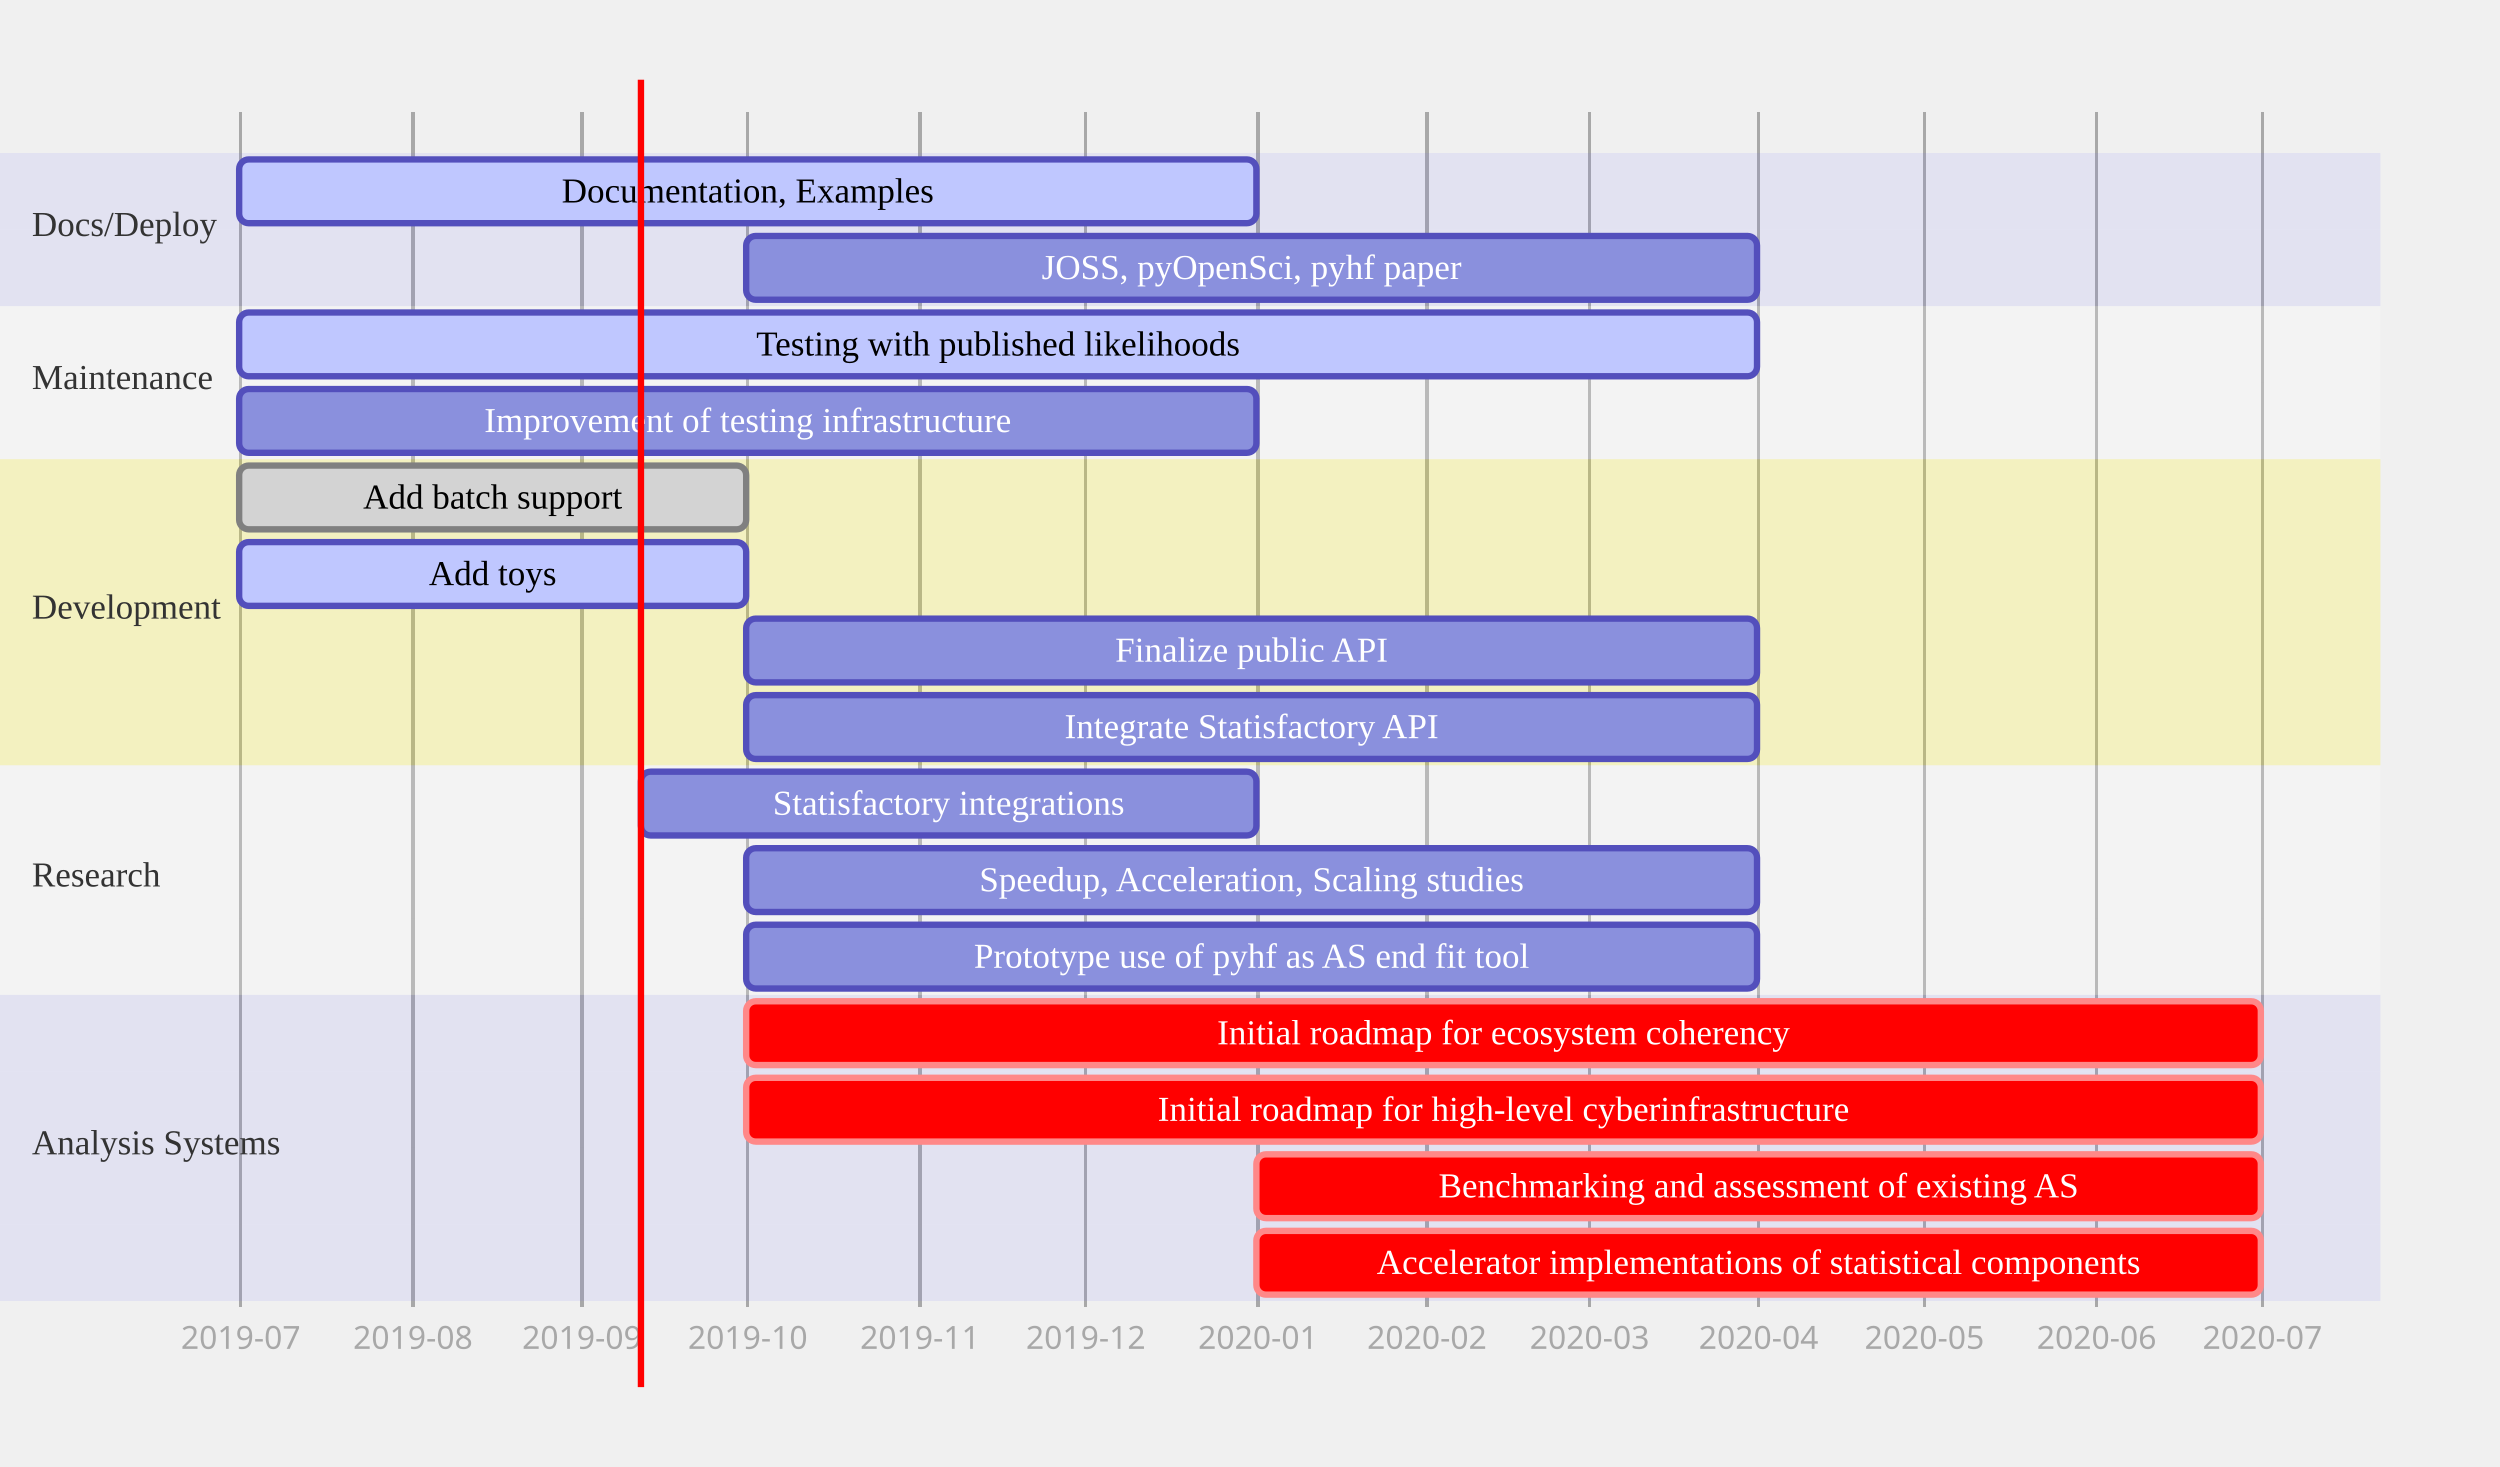
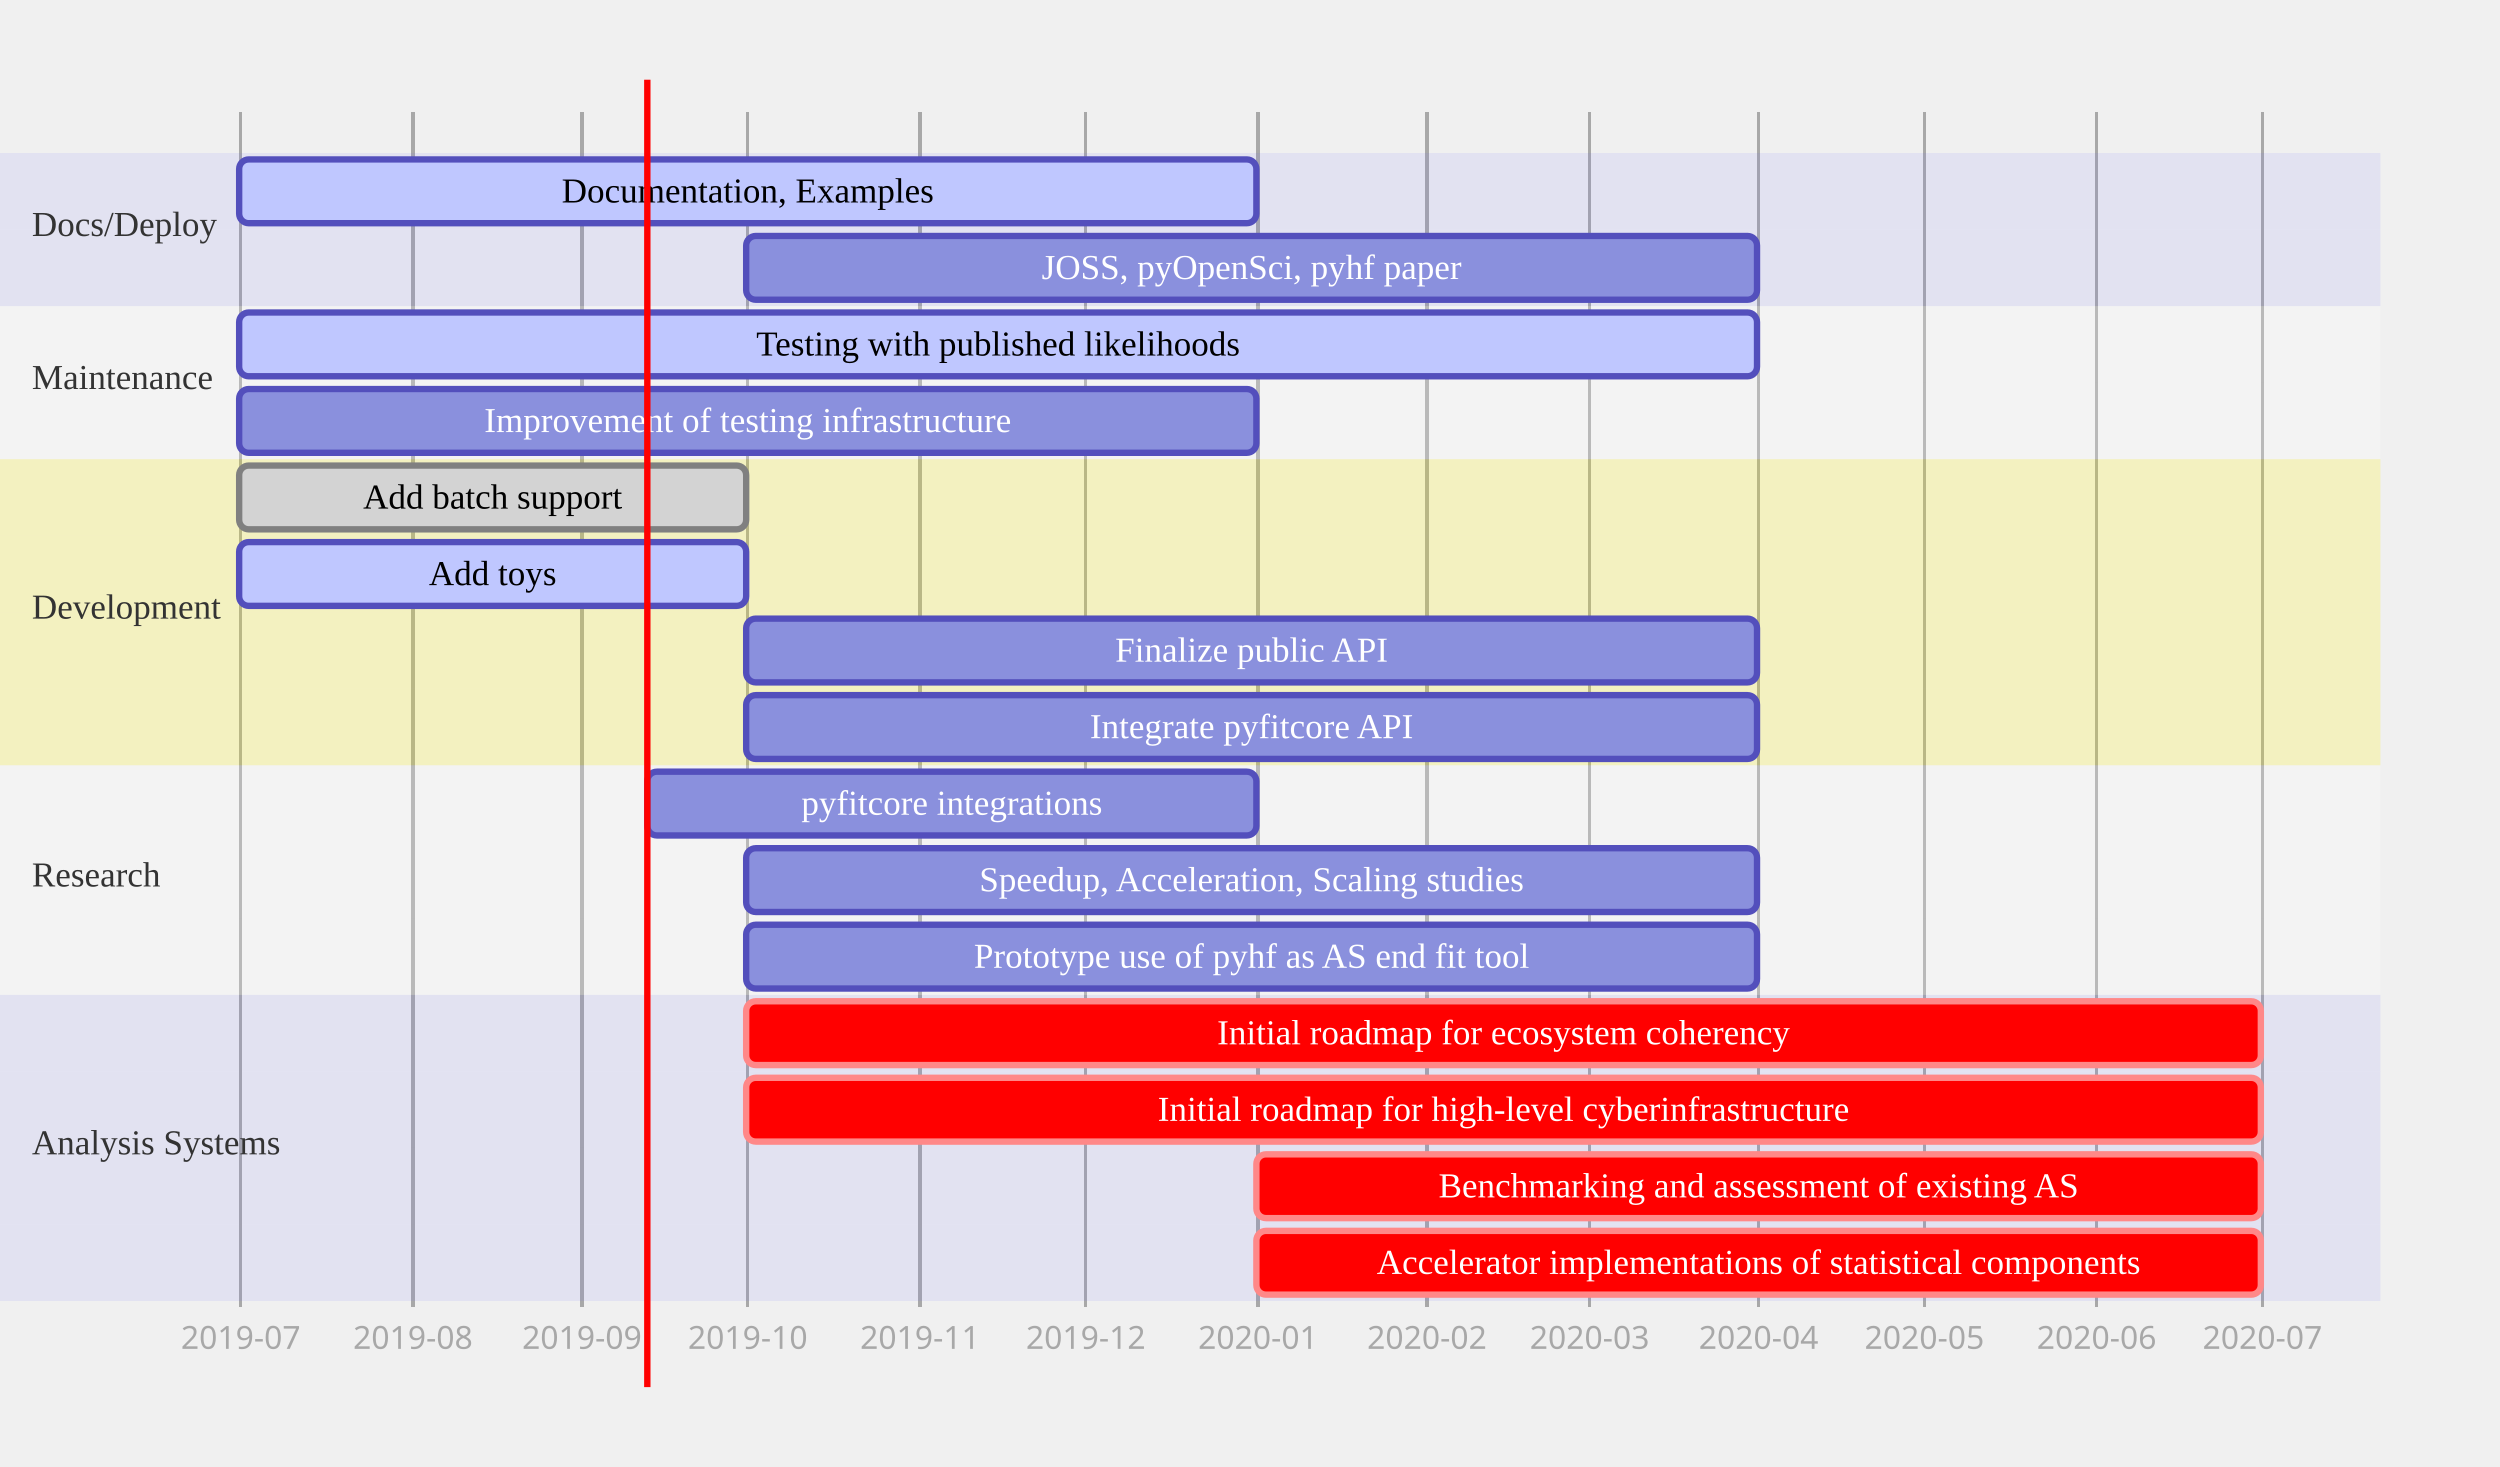
- <svg xmlns="http://www.w3.org/2000/svg" id="mermaid-1568220365368" width="100%" height="100%" viewBox="0 0 784 460">
-   <style>#mermaid-1568220365368 .label{font-family:trebuchet ms,verdana,arial;color:#333}#mermaid-1568220365368 .node circle,#mermaid-1568220365368 .node ellipse,#mermaid-1568220365368 .node polygon,#mermaid-1568220365368 .node rect{fill:#ececff;stroke:#9370db;stroke-width:1px}#mermaid-1568220365368 .node.clickable{cursor:pointer}#mermaid-1568220365368 .arrowheadPath{fill:#333}#mermaid-1568220365368 .edgePath .path{stroke:#333;stroke-width:1.5px}#mermaid-1568220365368 .edgeLabel{background-color:#e8e8e8}#mermaid-1568220365368 .cluster rect{fill:#ffffde!important;stroke:#aa3!important;stroke-width:1px!important}#mermaid-1568220365368 .cluster text{fill:#333}#mermaid-1568220365368 div.mermaidTooltip{position:absolute;text-align:center;max-width:200px;padding:2px;font-family:trebuchet ms,verdana,arial;font-size:12px;background:#ffffde;border:1px solid #aa3;border-radius:2px;pointer-events:none;z-index:100}#mermaid-1568220365368 .actor{stroke:#ccf;fill:#ececff}#mermaid-1568220365368 text.actor{fill:#000;stroke:none}#mermaid-1568220365368 .actor-line{stroke:grey}#mermaid-1568220365368 .messageLine0{marker-end:"url(#arrowhead)"}#mermaid-1568220365368 .messageLine0,#mermaid-1568220365368 .messageLine1{stroke-width:1.5;stroke-dasharray:"2 2";stroke:#333}#mermaid-1568220365368 #arrowhead{fill:#333}#mermaid-1568220365368 #crosshead path{fill:#333!important;stroke:#333!important}#mermaid-1568220365368 .messageText{fill:#333;stroke:none}#mermaid-1568220365368 .labelBox{stroke:#ccf;fill:#ececff}#mermaid-1568220365368 .labelText,#mermaid-1568220365368 .loopText{fill:#000;stroke:none}#mermaid-1568220365368 .loopLine{stroke-width:2;stroke-dasharray:"2 2";marker-end:"url(#arrowhead)";stroke:#ccf}#mermaid-1568220365368 .note{stroke:#aa3;fill:#fff5ad}#mermaid-1568220365368 .noteText{fill:#000;stroke:none;font-family:trebuchet ms,verdana,arial;font-size:14px}#mermaid-1568220365368 .section{stroke:none;opacity:.2}#mermaid-1568220365368 .section0{fill:rgba(102,102,255,.49)}#mermaid-1568220365368 .section2{fill:#fff400}#mermaid-1568220365368 .section1,#mermaid-1568220365368 .section3{fill:#fff;opacity:.2}#mermaid-1568220365368 .sectionTitle0,#mermaid-1568220365368 .sectionTitle1,#mermaid-1568220365368 .sectionTitle2,#mermaid-1568220365368 .sectionTitle3{fill:#333}#mermaid-1568220365368 .sectionTitle{text-anchor:start;font-size:11px;text-height:14px}#mermaid-1568220365368 .grid .tick{stroke:#d3d3d3;opacity:.3;shape-rendering:crispEdges}#mermaid-1568220365368 .grid path{stroke-width:0}#mermaid-1568220365368 .today{fill:none;stroke:red;stroke-width:2px}#mermaid-1568220365368 .task{stroke-width:2}#mermaid-1568220365368 .taskText{text-anchor:middle;font-size:11px}#mermaid-1568220365368 .taskTextOutsideRight{fill:#000;text-anchor:start;font-size:11px}#mermaid-1568220365368 .taskTextOutsideLeft{fill:#000;text-anchor:end;font-size:11px}#mermaid-1568220365368 .taskText0,#mermaid-1568220365368 .taskText1,#mermaid-1568220365368 .taskText2,#mermaid-1568220365368 .taskText3{fill:#fff}#mermaid-1568220365368 .task0,#mermaid-1568220365368 .task1,#mermaid-1568220365368 .task2,#mermaid-1568220365368 .task3{fill:#8a90dd;stroke:#534fbc}#mermaid-1568220365368 .taskTextOutside0,#mermaid-1568220365368 .taskTextOutside1,#mermaid-1568220365368 .taskTextOutside2,#mermaid-1568220365368 .taskTextOutside3{fill:#000}#mermaid-1568220365368 .active0,#mermaid-1568220365368 .active1,#mermaid-1568220365368 .active2,#mermaid-1568220365368 .active3{fill:#bfc7ff;stroke:#534fbc}#mermaid-1568220365368 .activeText0,#mermaid-1568220365368 .activeText1,#mermaid-1568220365368 .activeText2,#mermaid-1568220365368 .activeText3{fill:#000!important}#mermaid-1568220365368 .done0,#mermaid-1568220365368 .done1,#mermaid-1568220365368 .done2,#mermaid-1568220365368 .done3{stroke:grey;fill:#d3d3d3;stroke-width:2}#mermaid-1568220365368 .doneText0,#mermaid-1568220365368 .doneText1,#mermaid-1568220365368 .doneText2,#mermaid-1568220365368 .doneText3{fill:#000!important}#mermaid-1568220365368 .crit0,#mermaid-1568220365368 .crit1,#mermaid-1568220365368 .crit2,#mermaid-1568220365368 .crit3{stroke:#f88;fill:red;stroke-width:2}#mermaid-1568220365368 .activeCrit0,#mermaid-1568220365368 .activeCrit1,#mermaid-1568220365368 .activeCrit2,#mermaid-1568220365368 .activeCrit3{stroke:#f88;fill:#bfc7ff;stroke-width:2}#mermaid-1568220365368 .doneCrit0,#mermaid-1568220365368 .doneCrit1,#mermaid-1568220365368 .doneCrit2,#mermaid-1568220365368 .doneCrit3{stroke:#f88;fill:#d3d3d3;stroke-width:2;cursor:pointer;shape-rendering:crispEdges}#mermaid-1568220365368 .activeCritText0,#mermaid-1568220365368 .activeCritText1,#mermaid-1568220365368 .activeCritText2,#mermaid-1568220365368 .activeCritText3,#mermaid-1568220365368 .doneCritText0,#mermaid-1568220365368 .doneCritText1,#mermaid-1568220365368 .doneCritText2,#mermaid-1568220365368 .doneCritText3{fill:#000!important}#mermaid-1568220365368 .titleText{text-anchor:middle;font-size:18px;fill:#000}#mermaid-1568220365368 g.classGroup text{fill:#9370db;stroke:none;font-family:trebuchet ms,verdana,arial;font-size:10px}#mermaid-1568220365368 g.classGroup rect{fill:#ececff;stroke:#9370db}#mermaid-1568220365368 g.classGroup line{stroke:#9370db;stroke-width:1}#mermaid-1568220365368 .classLabel .box{stroke:none;stroke-width:0;fill:#ececff;opacity:.5}#mermaid-1568220365368 .classLabel .label{fill:#9370db;font-size:10px}#mermaid-1568220365368 .relation{stroke:#9370db;stroke-width:1;fill:none}#mermaid-1568220365368 #compositionEnd,#mermaid-1568220365368 #compositionStart{fill:#9370db;stroke:#9370db;stroke-width:1}#mermaid-1568220365368 #aggregationEnd,#mermaid-1568220365368 #aggregationStart{fill:#ececff;stroke:#9370db;stroke-width:1}#mermaid-1568220365368 #dependencyEnd,#mermaid-1568220365368 #dependencyStart,#mermaid-1568220365368 #extensionEnd,#mermaid-1568220365368 #extensionStart{fill:#9370db;stroke:#9370db;stroke-width:1}#mermaid-1568220365368 .branch-label,#mermaid-1568220365368 .commit-id,#mermaid-1568220365368 .commit-msg{fill:#d3d3d3;color:#d3d3d3}</style>
-   <style>#mermaid-1568220365368 {
+ <svg xmlns="http://www.w3.org/2000/svg" id="mermaid-1568311462782" width="100%" height="100%" viewBox="0 0 784 460">
+   <style>#mermaid-1568311462782 .label{font-family:trebuchet ms,verdana,arial;color:#333}#mermaid-1568311462782 .node circle,#mermaid-1568311462782 .node ellipse,#mermaid-1568311462782 .node polygon,#mermaid-1568311462782 .node rect{fill:#ececff;stroke:#9370db;stroke-width:1px}#mermaid-1568311462782 .node.clickable{cursor:pointer}#mermaid-1568311462782 .arrowheadPath{fill:#333}#mermaid-1568311462782 .edgePath .path{stroke:#333;stroke-width:1.5px}#mermaid-1568311462782 .edgeLabel{background-color:#e8e8e8}#mermaid-1568311462782 .cluster rect{fill:#ffffde!important;stroke:#aa3!important;stroke-width:1px!important}#mermaid-1568311462782 .cluster text{fill:#333}#mermaid-1568311462782 div.mermaidTooltip{position:absolute;text-align:center;max-width:200px;padding:2px;font-family:trebuchet ms,verdana,arial;font-size:12px;background:#ffffde;border:1px solid #aa3;border-radius:2px;pointer-events:none;z-index:100}#mermaid-1568311462782 .actor{stroke:#ccf;fill:#ececff}#mermaid-1568311462782 text.actor{fill:#000;stroke:none}#mermaid-1568311462782 .actor-line{stroke:grey}#mermaid-1568311462782 .messageLine0{marker-end:"url(#arrowhead)"}#mermaid-1568311462782 .messageLine0,#mermaid-1568311462782 .messageLine1{stroke-width:1.5;stroke-dasharray:"2 2";stroke:#333}#mermaid-1568311462782 #arrowhead{fill:#333}#mermaid-1568311462782 #crosshead path{fill:#333!important;stroke:#333!important}#mermaid-1568311462782 .messageText{fill:#333;stroke:none}#mermaid-1568311462782 .labelBox{stroke:#ccf;fill:#ececff}#mermaid-1568311462782 .labelText,#mermaid-1568311462782 .loopText{fill:#000;stroke:none}#mermaid-1568311462782 .loopLine{stroke-width:2;stroke-dasharray:"2 2";marker-end:"url(#arrowhead)";stroke:#ccf}#mermaid-1568311462782 .note{stroke:#aa3;fill:#fff5ad}#mermaid-1568311462782 .noteText{fill:#000;stroke:none;font-family:trebuchet ms,verdana,arial;font-size:14px}#mermaid-1568311462782 .section{stroke:none;opacity:.2}#mermaid-1568311462782 .section0{fill:rgba(102,102,255,.49)}#mermaid-1568311462782 .section2{fill:#fff400}#mermaid-1568311462782 .section1,#mermaid-1568311462782 .section3{fill:#fff;opacity:.2}#mermaid-1568311462782 .sectionTitle0,#mermaid-1568311462782 .sectionTitle1,#mermaid-1568311462782 .sectionTitle2,#mermaid-1568311462782 .sectionTitle3{fill:#333}#mermaid-1568311462782 .sectionTitle{text-anchor:start;font-size:11px;text-height:14px}#mermaid-1568311462782 .grid .tick{stroke:#d3d3d3;opacity:.3;shape-rendering:crispEdges}#mermaid-1568311462782 .grid path{stroke-width:0}#mermaid-1568311462782 .today{fill:none;stroke:red;stroke-width:2px}#mermaid-1568311462782 .task{stroke-width:2}#mermaid-1568311462782 .taskText{text-anchor:middle;font-size:11px}#mermaid-1568311462782 .taskTextOutsideRight{fill:#000;text-anchor:start;font-size:11px}#mermaid-1568311462782 .taskTextOutsideLeft{fill:#000;text-anchor:end;font-size:11px}#mermaid-1568311462782 .taskText0,#mermaid-1568311462782 .taskText1,#mermaid-1568311462782 .taskText2,#mermaid-1568311462782 .taskText3{fill:#fff}#mermaid-1568311462782 .task0,#mermaid-1568311462782 .task1,#mermaid-1568311462782 .task2,#mermaid-1568311462782 .task3{fill:#8a90dd;stroke:#534fbc}#mermaid-1568311462782 .taskTextOutside0,#mermaid-1568311462782 .taskTextOutside1,#mermaid-1568311462782 .taskTextOutside2,#mermaid-1568311462782 .taskTextOutside3{fill:#000}#mermaid-1568311462782 .active0,#mermaid-1568311462782 .active1,#mermaid-1568311462782 .active2,#mermaid-1568311462782 .active3{fill:#bfc7ff;stroke:#534fbc}#mermaid-1568311462782 .activeText0,#mermaid-1568311462782 .activeText1,#mermaid-1568311462782 .activeText2,#mermaid-1568311462782 .activeText3{fill:#000!important}#mermaid-1568311462782 .done0,#mermaid-1568311462782 .done1,#mermaid-1568311462782 .done2,#mermaid-1568311462782 .done3{stroke:grey;fill:#d3d3d3;stroke-width:2}#mermaid-1568311462782 .doneText0,#mermaid-1568311462782 .doneText1,#mermaid-1568311462782 .doneText2,#mermaid-1568311462782 .doneText3{fill:#000!important}#mermaid-1568311462782 .crit0,#mermaid-1568311462782 .crit1,#mermaid-1568311462782 .crit2,#mermaid-1568311462782 .crit3{stroke:#f88;fill:red;stroke-width:2}#mermaid-1568311462782 .activeCrit0,#mermaid-1568311462782 .activeCrit1,#mermaid-1568311462782 .activeCrit2,#mermaid-1568311462782 .activeCrit3{stroke:#f88;fill:#bfc7ff;stroke-width:2}#mermaid-1568311462782 .doneCrit0,#mermaid-1568311462782 .doneCrit1,#mermaid-1568311462782 .doneCrit2,#mermaid-1568311462782 .doneCrit3{stroke:#f88;fill:#d3d3d3;stroke-width:2;cursor:pointer;shape-rendering:crispEdges}#mermaid-1568311462782 .activeCritText0,#mermaid-1568311462782 .activeCritText1,#mermaid-1568311462782 .activeCritText2,#mermaid-1568311462782 .activeCritText3,#mermaid-1568311462782 .doneCritText0,#mermaid-1568311462782 .doneCritText1,#mermaid-1568311462782 .doneCritText2,#mermaid-1568311462782 .doneCritText3{fill:#000!important}#mermaid-1568311462782 .titleText{text-anchor:middle;font-size:18px;fill:#000}#mermaid-1568311462782 g.classGroup text{fill:#9370db;stroke:none;font-family:trebuchet ms,verdana,arial;font-size:10px}#mermaid-1568311462782 g.classGroup rect{fill:#ececff;stroke:#9370db}#mermaid-1568311462782 g.classGroup line{stroke:#9370db;stroke-width:1}#mermaid-1568311462782 .classLabel .box{stroke:none;stroke-width:0;fill:#ececff;opacity:.5}#mermaid-1568311462782 .classLabel .label{fill:#9370db;font-size:10px}#mermaid-1568311462782 .relation{stroke:#9370db;stroke-width:1;fill:none}#mermaid-1568311462782 #compositionEnd,#mermaid-1568311462782 #compositionStart{fill:#9370db;stroke:#9370db;stroke-width:1}#mermaid-1568311462782 #aggregationEnd,#mermaid-1568311462782 #aggregationStart{fill:#ececff;stroke:#9370db;stroke-width:1}#mermaid-1568311462782 #dependencyEnd,#mermaid-1568311462782 #dependencyStart,#mermaid-1568311462782 #extensionEnd,#mermaid-1568311462782 #extensionStart{fill:#9370db;stroke:#9370db;stroke-width:1}#mermaid-1568311462782 .branch-label,#mermaid-1568311462782 .commit-id,#mermaid-1568311462782 .commit-msg{fill:#d3d3d3;color:#d3d3d3}</style>
+   <style>#mermaid-1568311462782 {
    color: rgb(0, 0, 0);
    font: normal normal 400 normal 16px / normal "Times New Roman";
  }</style>
  <g />
  <g class="grid" transform="translate(75, 410)" fill="none" font-size="10" font-family="sans-serif" text-anchor="middle">
    <path class="domain" stroke="#000" d="M0.5,-375V0.5H634.5V-375" />
    <g class="tick" opacity="1" transform="translate(0.5,0)">
      <line stroke="#000" y2="-375" />
      <text fill="#000" y="3" dy="1em" stroke="none" font-size="10" style="text-anchor: middle;"> 2019-07</text>
    </g>
    <g class="tick" opacity="1" transform="translate(54.5,0)">
      <line stroke="#000" y2="-375" />
      <text fill="#000" y="3" dy="1em" stroke="none" font-size="10" style="text-anchor: middle;"> 2019-08</text>
    </g>
    <g class="tick" opacity="1" transform="translate(107.5,0)">
      <line stroke="#000" y2="-375" />
      <text fill="#000" y="3" dy="1em" stroke="none" font-size="10" style="text-anchor: middle;"> 2019-09</text>
    </g>
    <g class="tick" opacity="1" transform="translate(159.5,0)">
      <line stroke="#000" y2="-375" />
      <text fill="#000" y="3" dy="1em" stroke="none" font-size="10" style="text-anchor: middle;"> 2019-10</text>
    </g>
    <g class="tick" opacity="1" transform="translate(213.5,0)">
      <line stroke="#000" y2="-375" />
      <text fill="#000" y="3" dy="1em" stroke="none" font-size="10" style="text-anchor: middle;"> 2019-11</text>
    </g>
    <g class="tick" opacity="1" transform="translate(265.5,0)">
      <line stroke="#000" y2="-375" />
      <text fill="#000" y="3" dy="1em" stroke="none" font-size="10" style="text-anchor: middle;"> 2019-12</text>
    </g>
    <g class="tick" opacity="1" transform="translate(319.5,0)">
      <line stroke="#000" y2="-375" />
      <text fill="#000" y="3" dy="1em" stroke="none" font-size="10" style="text-anchor: middle;"> 2020-01</text>
    </g>
    <g class="tick" opacity="1" transform="translate(372.5,0)">
      <line stroke="#000" y2="-375" />
      <text fill="#000" y="3" dy="1em" stroke="none" font-size="10" style="text-anchor: middle;"> 2020-02</text>
    </g>
    <g class="tick" opacity="1" transform="translate(423.5,0)">
      <line stroke="#000" y2="-375" />
      <text fill="#000" y="3" dy="1em" stroke="none" font-size="10" style="text-anchor: middle;"> 2020-03</text>
    </g>
    <g class="tick" opacity="1" transform="translate(476.5,0)">
      <line stroke="#000" y2="-375" />
      <text fill="#000" y="3" dy="1em" stroke="none" font-size="10" style="text-anchor: middle;"> 2020-04</text>
    </g>
    <g class="tick" opacity="1" transform="translate(528.5,0)">
      <line stroke="#000" y2="-375" />
      <text fill="#000" y="3" dy="1em" stroke="none" font-size="10" style="text-anchor: middle;"> 2020-05</text>
    </g>
    <g class="tick" opacity="1" transform="translate(582.5,0)">
      <line stroke="#000" y2="-375" />
      <text fill="#000" y="3" dy="1em" stroke="none" font-size="10" style="text-anchor: middle;"> 2020-06</text>
    </g>
    <g class="tick" opacity="1" transform="translate(634.5,0)">
      <line stroke="#000" y2="-375" />
      <text fill="#000" y="3" dy="1em" stroke="none" font-size="10" style="text-anchor: middle;"> 2020-07</text>
    </g>
  </g>
  <g>
    <rect x="0" y="48" width="746.5" height="24" class="section section0" />
    <rect x="0" y="72" width="746.5" height="24" class="section section0" />
    <rect x="0" y="96" width="746.5" height="24" class="section section1" />
    <rect x="0" y="120" width="746.5" height="24" class="section section1" />
    <rect x="0" y="144" width="746.5" height="24" class="section section2" />
    <rect x="0" y="168" width="746.5" height="24" class="section section2" />
    <rect x="0" y="192" width="746.5" height="24" class="section section2" />
    <rect x="0" y="216" width="746.5" height="24" class="section section2" />
    <rect x="0" y="240" width="746.5" height="24" class="section section3" />
    <rect x="0" y="264" width="746.5" height="24" class="section section3" />
    <rect x="0" y="288" width="746.5" height="24" class="section section3" />
    <rect x="0" y="312" width="746.5" height="24" class="section section0" />
    <rect x="0" y="336" width="746.5" height="24" class="section section0" />
    <rect x="0" y="360" width="746.5" height="24" class="section section0" />
    <rect x="0" y="384" width="746.5" height="24" class="section section0" />
  </g>
  <g>
    <rect rx="3" ry="3" x="75" y="50" width="319" height="20" class="task  active0" />
    <rect rx="3" ry="3" x="234" y="74" width="317" height="20" class="task  task0" />
    <rect rx="3" ry="3" x="75" y="98" width="476" height="20" class="task  active1" />
    <rect rx="3" ry="3" x="75" y="122" width="319" height="20" class="task  task1" />
    <rect rx="3" ry="3" x="75" y="146" width="159" height="20" class="task  done2" />
    <rect rx="3" ry="3" x="75" y="170" width="159" height="20" class="task  active2" />
    <rect rx="3" ry="3" x="234" y="194" width="317" height="20" class="task  task2" />
    <rect rx="3" ry="3" x="234" y="218" width="317" height="20" class="task  task2" />
-     <rect rx="3" ry="3" x="201" y="242" width="193" height="20" class="task  task3" />
+     <rect rx="3" ry="3" x="203" y="242" width="191" height="20" class="task  task3" />
    <rect rx="3" ry="3" x="234" y="266" width="317" height="20" class="task  task3" />
    <rect rx="3" ry="3" x="234" y="290" width="317" height="20" class="task  task3" />
    <rect rx="3" ry="3" x="234" y="314" width="475" height="20" class="task  crit0" />
    <rect rx="3" ry="3" x="234" y="338" width="475" height="20" class="task  crit0" />
    <rect rx="3" ry="3" x="394" y="362" width="315" height="20" class="task  crit0" />
    <rect rx="3" ry="3" x="394" y="386" width="315" height="20" class="task  crit0" />
    <text font-size="11" x="234.5" y="63.5" text-height="20" class="taskText taskText0 activeText0">Documentation, Examples     </text>
    <text font-size="11" x="392.5" y="87.5" text-height="20" class="taskText taskText0 ">JOSS, pyOpenSci, pyhf paper </text>
    <text font-size="11" x="313" y="111.5" text-height="20" class="taskText taskText1 activeText1">Testing with published likelihoods      </text>
    <text font-size="11" x="234.5" y="135.5" text-height="20" class="taskText taskText1 ">Improvement of testing infrastructure   </text>
    <text font-size="11" x="154.5" y="159.5" text-height="20" class="taskText taskText2  doneText2">Add batch support           </text>
    <text font-size="11" x="154.5" y="183.5" text-height="20" class="taskText taskText2 activeText2">Add toys                    </text>
    <text font-size="11" x="392.5" y="207.5" text-height="20" class="taskText taskText2 ">Finalize public API         </text>
-     <text font-size="11" x="392.5" y="231.5" text-height="20" class="taskText taskText2 ">Integrate Statisfactory API </text>
-     <text font-size="11" x="297.5" y="255.5" text-height="20" class="taskText taskText3 ">Statisfactory integrations              </text>
+     <text font-size="11" x="392.5" y="231.5" text-height="20" class="taskText taskText2 ">Integrate pyfitcore API </text>
+     <text font-size="11" x="298.5" y="255.5" text-height="20" class="taskText taskText3 ">pyfitcore integrations              </text>
    <text font-size="11" x="392.5" y="279.5" text-height="20" class="taskText taskText3 ">Speedup, Acceleration, Scaling studies  </text>
    <text font-size="11" x="392.5" y="303.5" text-height="20" class="taskText taskText3 ">Prototype use of pyhf as AS end fit tool</text>
    <text font-size="11" x="471.5" y="327.5" text-height="20" class="taskText taskText0  critText0">Initial roadmap for ecosystem coherency                 </text>
    <text font-size="11" x="471.5" y="351.5" text-height="20" class="taskText taskText0  critText0">Initial roadmap for high-level cyberinfrastructure      </text>
    <text font-size="11" x="551.5" y="375.5" text-height="20" class="taskText taskText0  critText0">Benchmarking and assessment of existing AS              </text>
    <text font-size="11" x="551.5" y="399.5" text-height="20" class="taskText taskText0  critText0">Accelerator implementations of statistical components   </text>
  </g>
  <g>
    <text x="10" y="74" class="sectionTitle sectionTitle0">Docs/Deploy</text>
    <text x="10" y="122" class="sectionTitle sectionTitle1">Maintenance</text>
    <text x="10" y="194" class="sectionTitle sectionTitle2">Development</text>
    <text x="10" y="278" class="sectionTitle sectionTitle3">Research</text>
    <text x="10" y="362" class="sectionTitle sectionTitle0">Analysis Systems</text>
  </g>
  <g class="today">
-     <line x1="201" x2="201" y1="25" y2="435" class="today" />
+     <line x1="203" x2="203" y1="25" y2="435" class="today" />
  </g>
  <text x="392" y="25" class="titleText" />
</svg>
